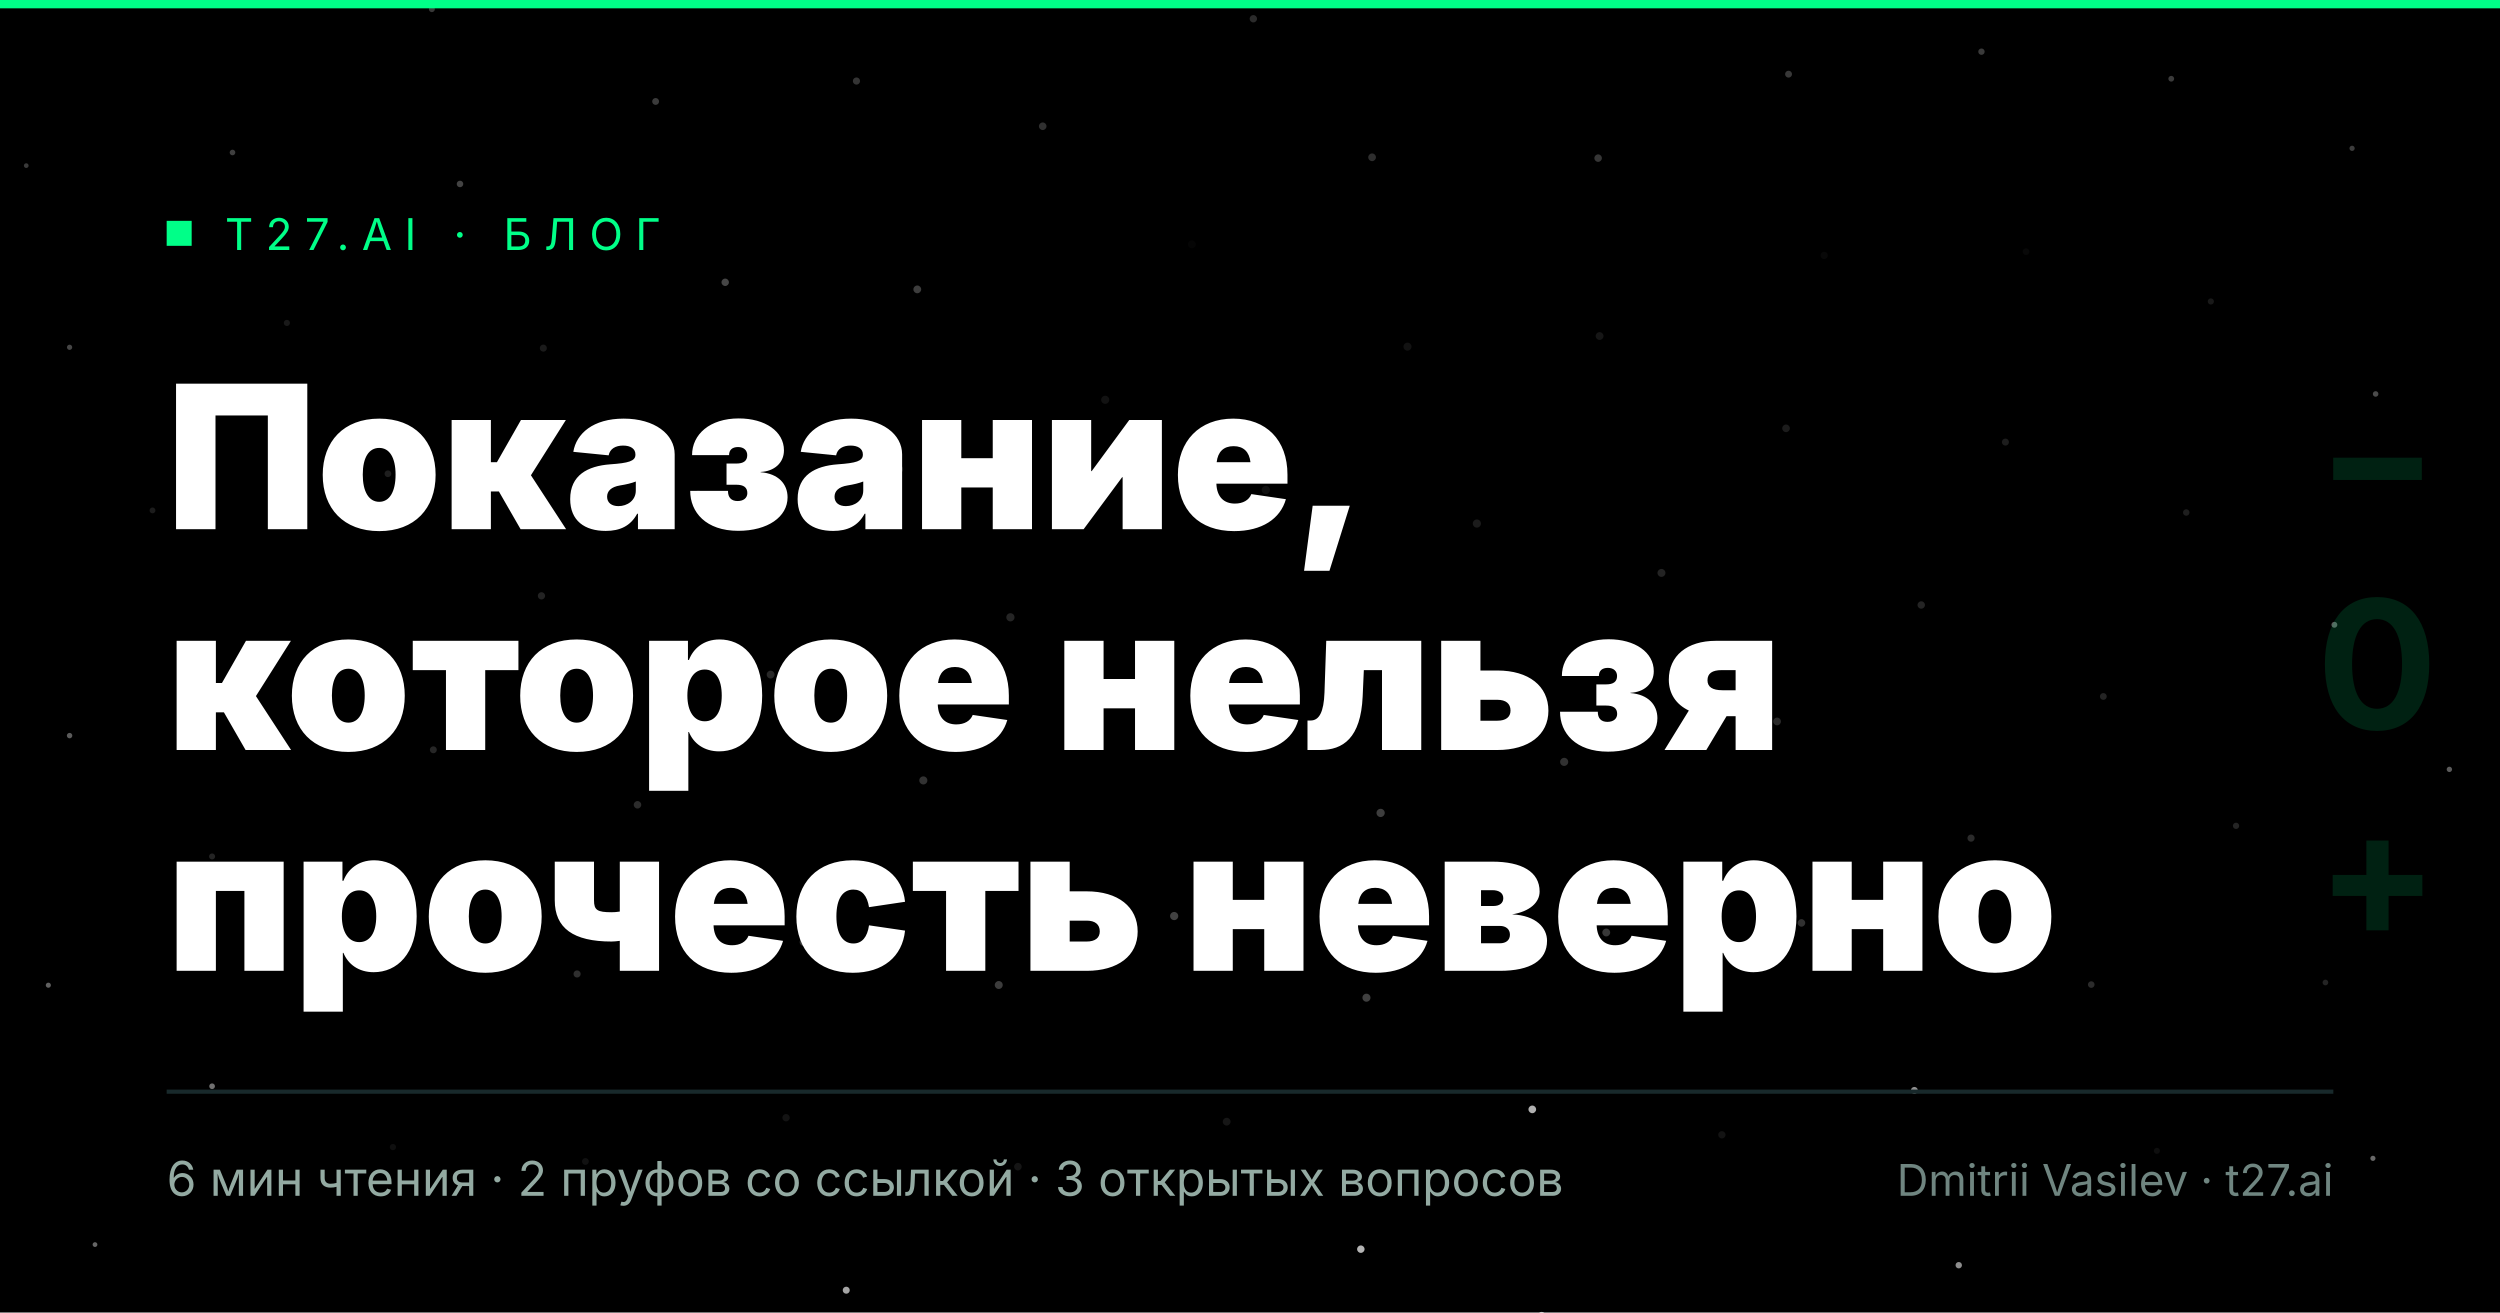
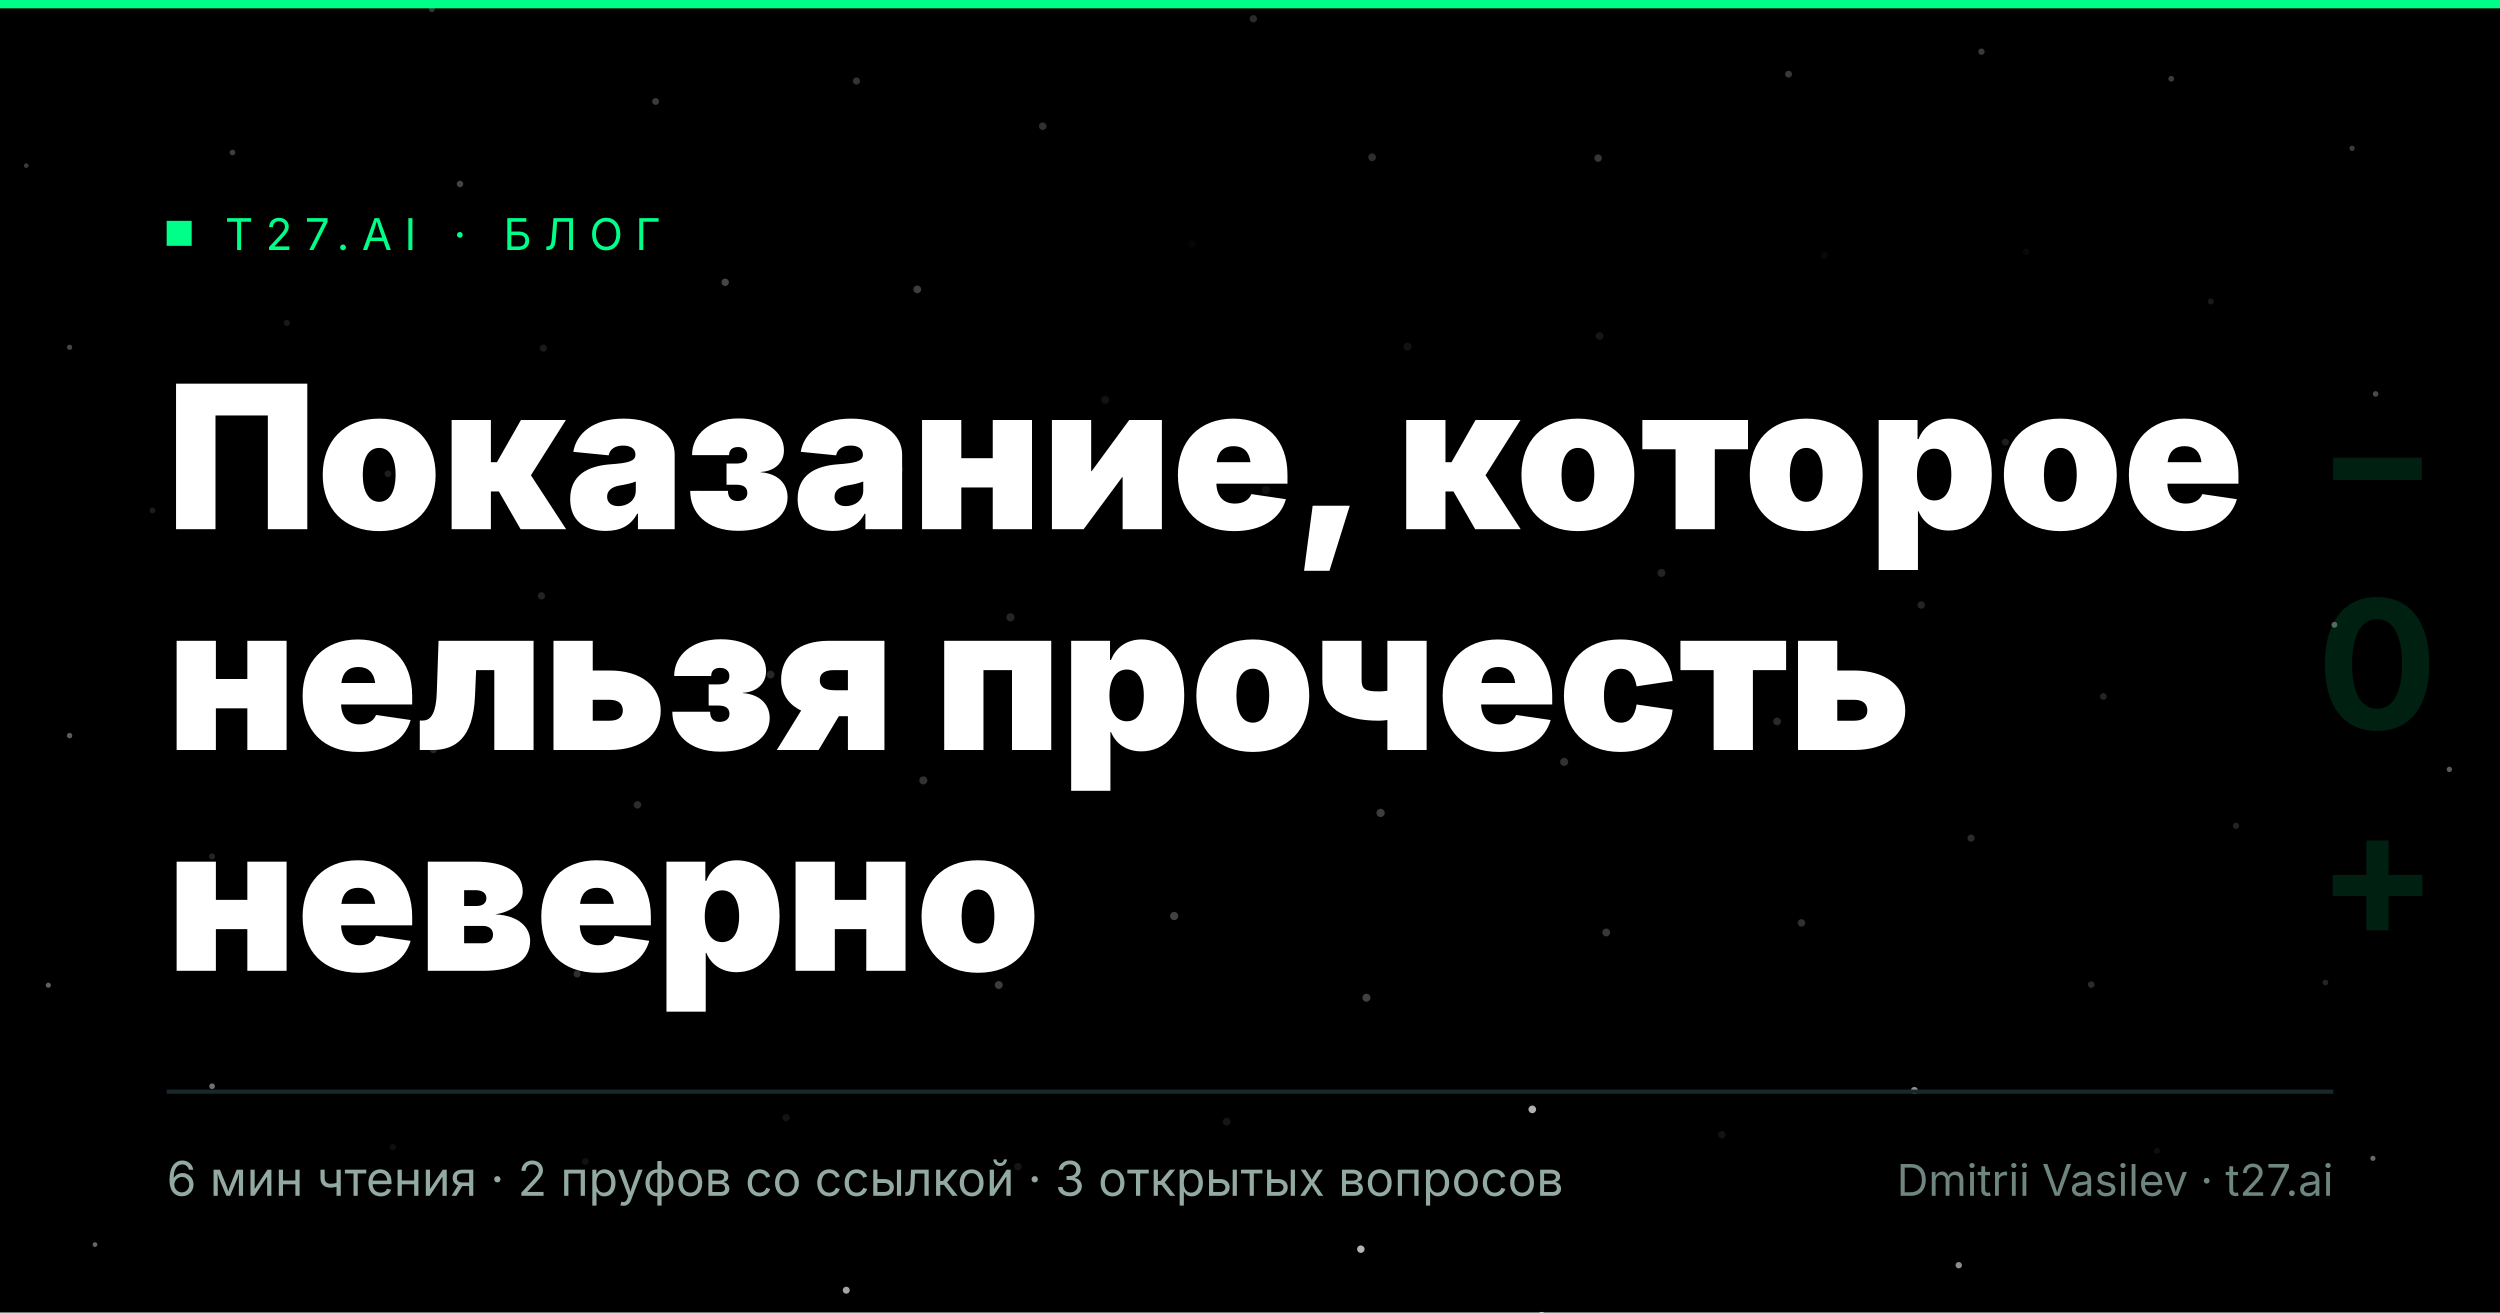
<svg xmlns="http://www.w3.org/2000/svg" width="1200" height="630" viewBox="0 0 1200 630" role="img" aria-label="Показание, которое нельзя прочесть неверно">
  <rect width="1200" height="630" fill="#000000" />
  <circle cx="638.9" cy="315.0" r="2.00" fill="#ffffff" opacity="0.164" />
  <circle cx="550.3" cy="356.9" r="1.99" fill="#ffffff" opacity="0.232" />
  <circle cx="607.6" cy="235.2" r="1.98" fill="#ffffff" opacity="0.064" />
  <circle cx="662.7" cy="390.2" r="1.98" fill="#ffffff" opacity="0.242" />
  <circle cx="485.0" cy="296.3" r="1.97" fill="#ffffff" opacity="0.145" />
  <circle cx="708.9" cy="251.3" r="1.96" fill="#ffffff" opacity="0.109" />
  <circle cx="563.6" cy="439.7" r="1.96" fill="#ffffff" opacity="0.257" />
  <circle cx="530.5" cy="191.9" r="1.95" fill="#ffffff" opacity="0.073" />
  <circle cx="750.8" cy="365.7" r="1.95" fill="#ffffff" opacity="0.194" />
  <circle cx="443.2" cy="374.6" r="1.94" fill="#ffffff" opacity="0.198" />
  <circle cx="675.6" cy="166.4" r="1.93" fill="#ffffff" opacity="0.071" />
  <circle cx="655.9" cy="478.9" r="1.93" fill="#ffffff" opacity="0.252" />
  <circle cx="431.6" cy="225.2" r="1.92" fill="#ffffff" opacity="0.110" />
  <circle cx="797.5" cy="275.0" r="1.91" fill="#ffffff" opacity="0.137" />
  <circle cx="479.4" cy="472.8" r="1.91" fill="#ffffff" opacity="0.237" />
  <circle cx="572.1" cy="117.3" r="1.90" fill="#ffffff" opacity="0.022" />
  <circle cx="771.0" cy="447.6" r="1.89" fill="#ffffff" opacity="0.219" />
  <circle cx="369.9" cy="323.8" r="1.89" fill="#ffffff" opacity="0.160" />
  <circle cx="767.8" cy="161.3" r="1.88" fill="#ffffff" opacity="0.089" />
  <circle cx="588.8" cy="538.4" r="1.87" fill="#ffffff" opacity="0.089" />
  <circle cx="440.3" cy="138.9" r="1.87" fill="#ffffff" opacity="0.242" />
  <circle cx="853.0" cy="346.3" r="1.86" fill="#ffffff" opacity="0.167" />
  <circle cx="385.7" cy="452.2" r="1.86" fill="#ffffff" opacity="0.208" />
  <circle cx="658.6" cy="75.5" r="1.85" fill="#ffffff" opacity="0.182" />
  <circle cx="735.5" cy="532.5" r="1.84" fill="#ffffff" opacity="0.691" />
  <circle cx="335.2" cy="237.3" r="1.84" fill="#ffffff" opacity="0.124" />
  <circle cx="857.3" cy="205.6" r="1.83" fill="#ffffff" opacity="0.113" />
  <circle cx="488.6" cy="560.0" r="1.82" fill="#ffffff" opacity="0.084" />
  <circle cx="500.5" cy="60.6" r="1.82" fill="#ffffff" opacity="0.189" />
  <circle cx="864.7" cy="443.0" r="1.81" fill="#ffffff" opacity="0.194" />
  <circle cx="306.0" cy="386.3" r="1.80" fill="#ffffff" opacity="0.174" />
  <circle cx="767.1" cy="75.9" r="1.80" fill="#ffffff" opacity="0.214" />
  <circle cx="653.2" cy="599.6" r="1.79" fill="#ffffff" opacity="0.706" />
  <circle cx="348.1" cy="135.5" r="1.78" fill="#ffffff" opacity="0.274" />
  <circle cx="922.2" cy="290.4" r="1.78" fill="#ffffff" opacity="0.141" />
  <circle cx="377.3" cy="536.5" r="1.77" fill="#ffffff" opacity="0.076" />
  <circle cx="601.6" cy="9.0" r="1.77" fill="#ffffff" opacity="0.168" />
  <circle cx="826.5" cy="544.7" r="1.76" fill="#ffffff" opacity="0.076" />
  <circle cx="259.9" cy="286.0" r="1.75" fill="#ffffff" opacity="0.139" />
  <circle cx="875.6" cy="122.6" r="1.75" fill="#ffffff" opacity="0.033" />
  <circle cx="537.3" cy="632.1" r="1.74" fill="#ffffff" opacity="0.689" />
  <circle cx="411.1" cy="38.9" r="1.73" fill="#ffffff" opacity="0.206" />
  <circle cx="946.1" cy="402.3" r="1.73" fill="#ffffff" opacity="0.169" />
  <circle cx="277.0" cy="467.5" r="1.72" fill="#ffffff" opacity="0.185" />
  <circle cx="727.7" cy="-1.8" r="1.71" fill="#ffffff" opacity="0.181" />
  <circle cx="740.0" cy="631.4" r="1.71" fill="#ffffff" opacity="0.663" />
  <circle cx="260.8" cy="167.1" r="1.70" fill="#ffffff" opacity="0.106" />
  <circle cx="962.6" cy="212.2" r="1.69" fill="#ffffff" opacity="0.117" />
  <circle cx="406.2" cy="619.3" r="1.69" fill="#ffffff" opacity="0.641" />
  <circle cx="918.9" cy="523.4" r="1.67" fill="#ffffff" opacity="0.564" />
  <circle cx="208.0" cy="359.9" r="1.67" fill="#ffffff" opacity="0.152" />
  <circle cx="858.5" cy="35.6" r="1.66" fill="#ffffff" opacity="0.221" />
  <circle cx="314.7" cy="48.7" r="1.65" fill="#ffffff" opacity="0.232" />
  <circle cx="1009.6" cy="334.3" r="1.64" fill="#ffffff" opacity="0.144" />
  <circle cx="281.0" cy="557.5" r="1.64" fill="#ffffff" opacity="0.068" />
  <circle cx="838.8" cy="634.0" r="1.62" fill="#ffffff" opacity="0.611" />
  <circle cx="186.2" cy="227.4" r="1.62" fill="#ffffff" opacity="0.119" />
  <circle cx="972.5" cy="120.8" r="1.61" fill="#ffffff" opacity="0.034" />
  <circle cx="1003.8" cy="472.6" r="1.59" fill="#ffffff" opacity="0.168" />
  <circle cx="183.3" cy="450.8" r="1.58" fill="#ffffff" opacity="0.163" />
  <circle cx="220.8" cy="88.3" r="1.57" fill="#ffffff" opacity="0.262" />
  <circle cx="1049.4" cy="246.0" r="1.56" fill="#ffffff" opacity="0.120" />
  <circle cx="940.2" cy="607.3" r="1.54" fill="#ffffff" opacity="0.551" />
  <circle cx="131.3" cy="310.8" r="1.53" fill="#ffffff" opacity="0.131" />
  <circle cx="951.1" cy="24.8" r="1.53" fill="#ffffff" opacity="0.228" />
  <circle cx="1073.3" cy="396.4" r="1.51" fill="#ffffff" opacity="0.144" />
  <circle cx="188.6" cy="550.6" r="1.50" fill="#ffffff" opacity="0.060" />
  <circle cx="137.7" cy="155.0" r="1.48" fill="#ffffff" opacity="0.100" />
  <circle cx="1061.2" cy="144.7" r="1.48" fill="#ffffff" opacity="0.098" />
  <circle cx="1035.3" cy="552.4" r="1.46" fill="#ffffff" opacity="0.058" />
  <circle cx="101.8" cy="411.1" r="1.45" fill="#ffffff" opacity="0.142" />
  <circle cx="207.3" cy="4.4" r="1.43" fill="#ffffff" opacity="0.220" />
  <circle cx="1120.5" cy="299.9" r="1.42" fill="#ffffff" opacity="0.357" />
  <circle cx="73.2" cy="245.0" r="1.40" fill="#ffffff" opacity="0.111" />
  <circle cx="1042.2" cy="37.8" r="1.39" fill="#ffffff" opacity="0.234" />
  <circle cx="1116.2" cy="471.6" r="1.37" fill="#ffffff" opacity="0.143" />
  <circle cx="101.8" cy="521.4" r="1.37" fill="#ffffff" opacity="0.441" />
  <circle cx="111.6" cy="73.2" r="1.35" fill="#ffffff" opacity="0.247" />
  <circle cx="1140.3" cy="189.1" r="1.34" fill="#ffffff" opacity="0.295" />
  <circle cx="33.4" cy="353.1" r="1.31" fill="#ffffff" opacity="0.357" />
  <circle cx="1175.7" cy="369.3" r="1.29" fill="#ffffff" opacity="0.358" />
  <circle cx="133.6" cy="634.1" r="1.28" fill="#ffffff" opacity="0.458" />
  <circle cx="33.4" cy="166.7" r="1.26" fill="#ffffff" opacity="0.276" />
  <circle cx="1129.0" cy="71.2" r="1.26" fill="#ffffff" opacity="0.239" />
  <circle cx="1139.0" cy="556.0" r="1.24" fill="#ffffff" opacity="0.413" />
  <circle cx="23.2" cy="472.9" r="1.23" fill="#ffffff" opacity="0.381" />
  <circle cx="45.6" cy="597.4" r="1.15" fill="#ffffff" opacity="0.399" />
  <circle cx="12.6" cy="79.5" r="1.13" fill="#ffffff" opacity="0.229" />
-   <text x="1112" y="250" font-family="Inter,DejaVu Sans,Helvetica,Arial,sans-serif" font-size="86" font-weight="700" fill="#00ff88" opacity="0.13">−</text>
-   <text x="1112" y="350" font-family="Inter,DejaVu Sans,Helvetica,Arial,sans-serif" font-size="86" font-weight="700" fill="#00ff88" opacity="0.13">0</text>
-   <text x="1112" y="450" font-family="Inter,DejaVu Sans,Helvetica,Arial,sans-serif" font-size="86" font-weight="700" fill="#00ff88" opacity="0.13">+</text>
+   <text x="1112" y="250" font-family="Inter,Helvetica,Arial,sans-serif" font-size="86" font-weight="700" fill="#00ff88" opacity="0.13">−</text>
+   <text x="1112" y="350" font-family="Inter,Helvetica,Arial,sans-serif" font-size="86" font-weight="700" fill="#00ff88" opacity="0.13">0</text>
+   <text x="1112" y="450" font-family="Inter,Helvetica,Arial,sans-serif" font-size="86" font-weight="700" fill="#00ff88" opacity="0.13">+</text>
  <rect x="0" y="0" width="1200" height="4" fill="#00ff88" />
  <rect x="80" y="106" width="12" height="12" fill="#00ff88" />
-   <text x="108" y="120" font-family="Inter,DejaVu Sans,Helvetica,Arial,sans-serif" font-size="21" letter-spacing="6" fill="#00ff88">T27.AI · БЛОГ</text>
-   <text x="80" y="254" font-family="Inter,DejaVu Sans,Helvetica,Arial,sans-serif" font-size="96" font-weight="900" fill="#ffffff">Показание,</text>
-   <text x="80" y="360" font-family="Inter,DejaVu Sans,Helvetica,Arial,sans-serif" font-size="96" font-weight="900" fill="#ffffff">которое нельзя</text>
-   <text x="80" y="466" font-family="Inter,DejaVu Sans,Helvetica,Arial,sans-serif" font-size="96" font-weight="900" fill="#ffffff">прочесть неверно</text>
+   <text x="108" y="120" font-family="Inter,Helvetica,Arial,sans-serif" font-size="21" letter-spacing="6" fill="#00ff88">T27.AI · БЛОГ</text>
+   <text x="80" y="254" font-family="Inter,Helvetica,Arial,sans-serif" font-size="96" font-weight="900" fill="#ffffff">Показание, которое</text>
+   <text x="80" y="360" font-family="Inter,Helvetica,Arial,sans-serif" font-size="96" font-weight="900" fill="#ffffff">нельзя прочесть</text>
+   <text x="80" y="466" font-family="Inter,Helvetica,Arial,sans-serif" font-size="96" font-weight="900" fill="#ffffff">неверно</text>
  <line x1="80" y1="524" x2="1120" y2="524" stroke="#18292b" stroke-width="2" />
-   <text x="80" y="574" font-family="Inter,DejaVu Sans,Helvetica,Arial,sans-serif" font-size="23" fill="#93aaa2">6 мин чтения  ·  2 пруфов со ссылкой  ·  3 открытых вопросов</text>
-   <text x="1120" y="574" text-anchor="end" font-family="Inter,DejaVu Sans,Helvetica,Arial,sans-serif" font-size="21" fill="#6f8580">Dmitrii Vasilev · t27.ai</text>
+   <text x="80" y="574" font-family="Inter,Helvetica,Arial,sans-serif" font-size="23" fill="#93aaa2">6 мин чтения  ·  2 пруфов со ссылкой  ·  3 открытых вопросов</text>
+   <text x="1120" y="574" text-anchor="end" font-family="Inter,Helvetica,Arial,sans-serif" font-size="21" fill="#6f8580">Dmitrii Vasilev · t27.ai</text>
</svg>
